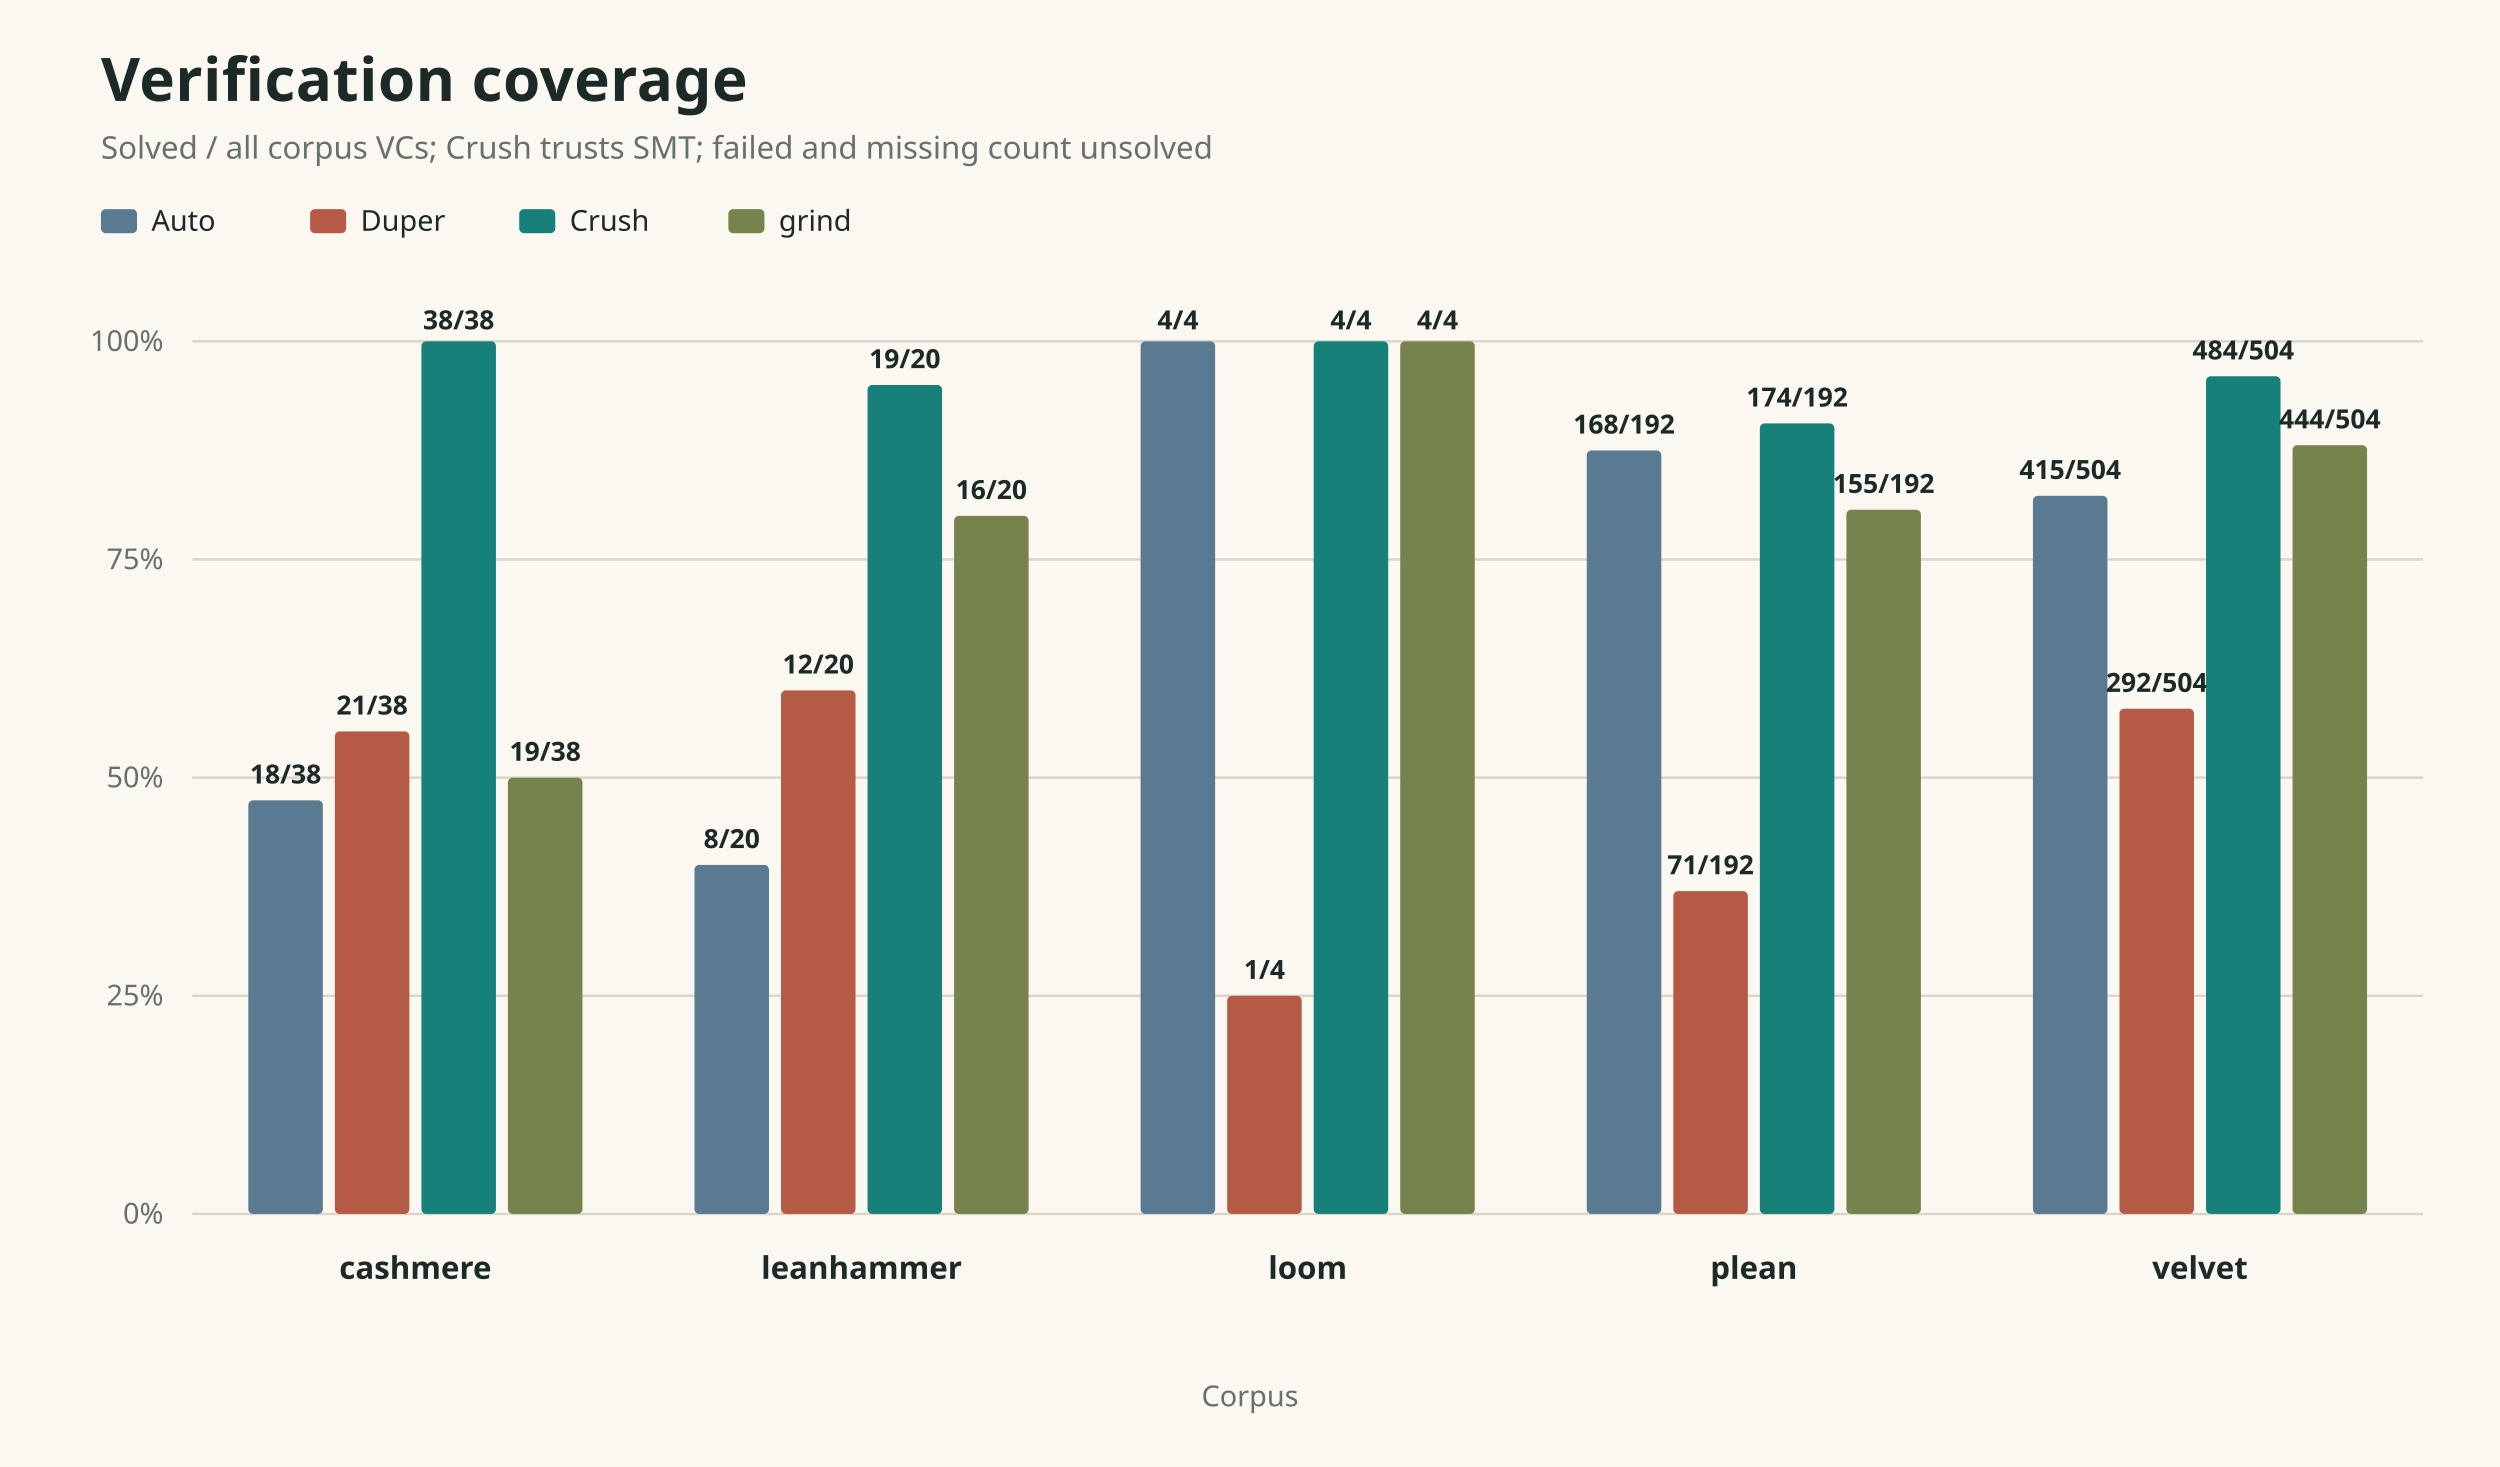
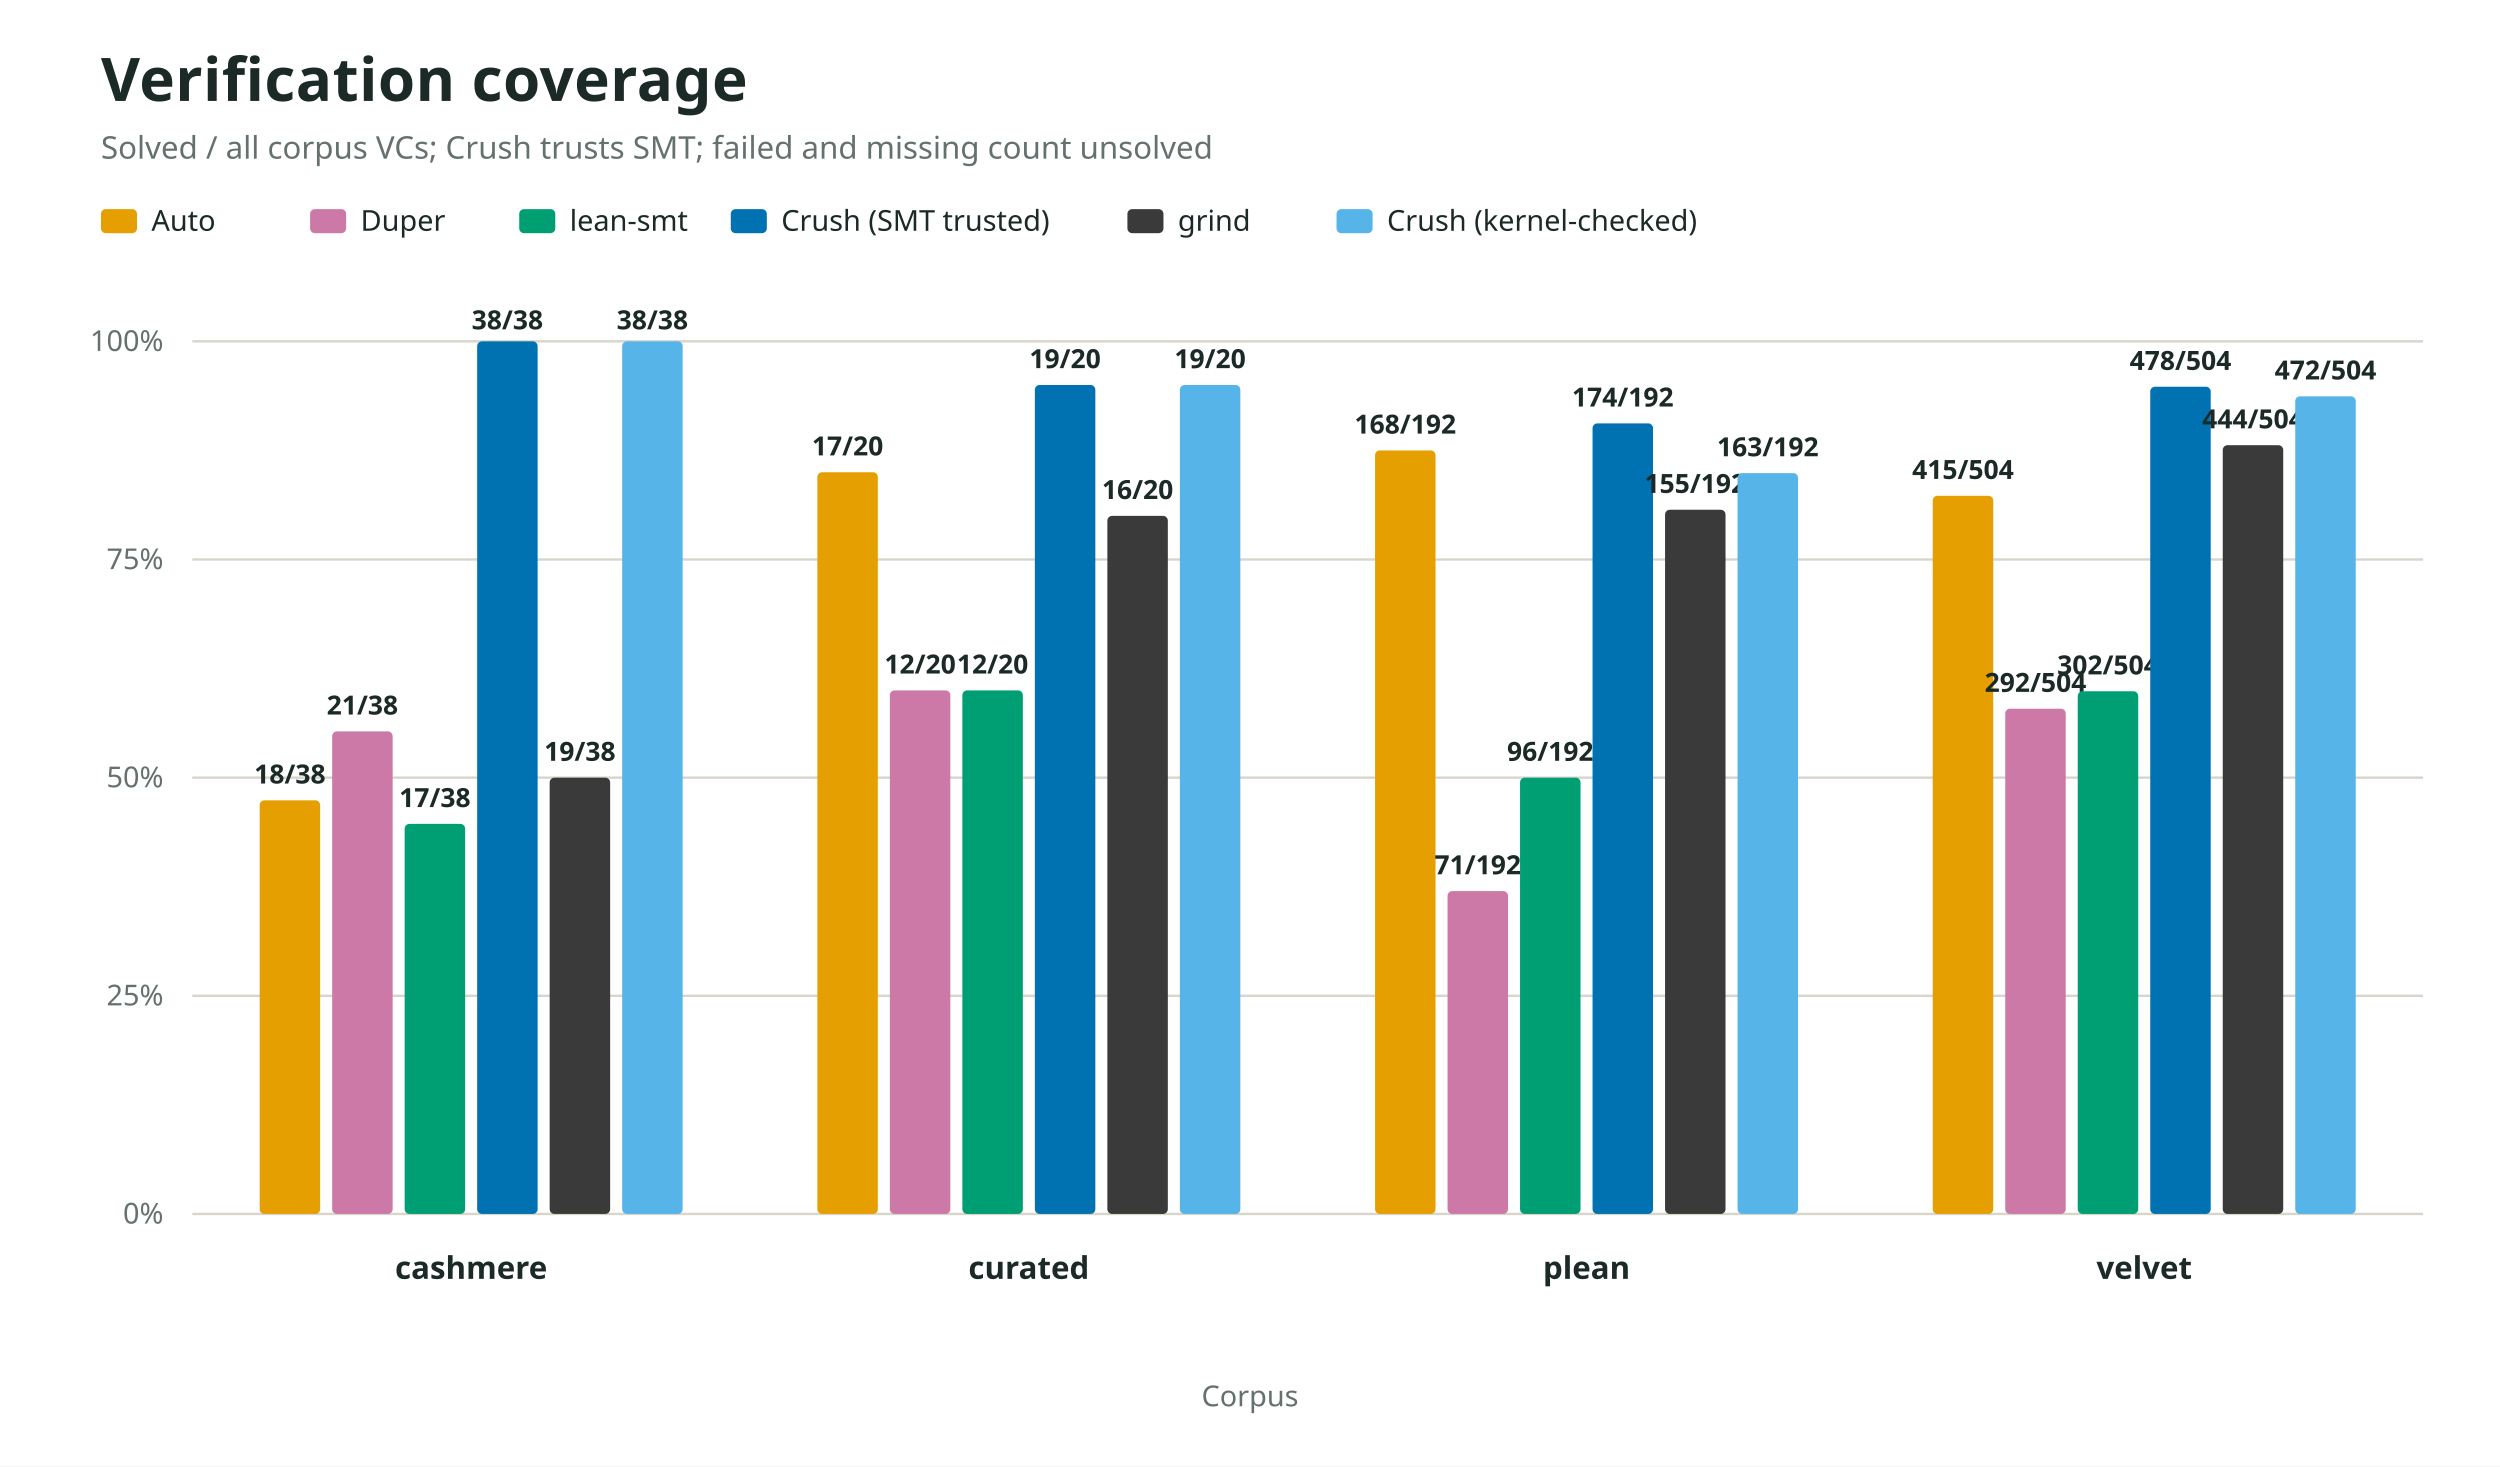
<svg xmlns="http://www.w3.org/2000/svg" viewBox="0 0 1040 610" role="img" aria-labelledby="title description">
  <style>
text { fill: #1B2927; font-family: 'Avenir Next', 'IBM Plex Sans', sans-serif; }
.title { font-size: 25px; font-weight: 700; letter-spacing: .2px; }
.subtitle { fill: #64716E; font-size: 13px; }
.axis { fill: #64716E; font-size: 12px; }
.label { font-size: 13px; font-weight: 600; }
.value { font-size: 11px; font-weight: 600; }
.legend { font-size: 12px; }
.grid { stroke: #D9D5CB; stroke-width: 1; }
.axis-line { stroke: #64716E; stroke-width: 1.2; }
</style>
-   <rect width="1040" height="610" fill="#FBF8F1" />
+   <rect width="1040" height="610" fill="#FFFFFF" />
  <text x="42.00" y="42.00" text-anchor="start" class="title">Verification coverage</text>
  <text x="42.00" y="66.00" text-anchor="start" class="subtitle">Solved / all corpus VCs; Crush trusts SMT; failed and missing count unsolved</text>
-   <rect x="42.00" y="87.00" width="15.00" height="10.00" rx="2.00" fill="#597A91" opacity="1.000" />
+   <rect x="42.00" y="87.00" width="15.00" height="10.00" rx="2.00" fill="#E69F00" opacity="1.000" />
  <text x="63.00" y="96.00" text-anchor="start" class="legend">Auto</text>
-   <rect x="129.00" y="87.00" width="15.00" height="10.00" rx="2.00" fill="#B55B45" opacity="1.000" />
+   <rect x="129.00" y="87.00" width="15.00" height="10.00" rx="2.00" fill="#CC79A7" opacity="1.000" />
  <text x="150.00" y="96.00" text-anchor="start" class="legend">Duper</text>
-   <rect x="216.00" y="87.00" width="15.00" height="10.00" rx="2.00" fill="#178078" opacity="1.000" />
-   <text x="237.00" y="96.00" text-anchor="start" class="legend">Crush</text>
-   <rect x="303.00" y="87.00" width="15.00" height="10.00" rx="2.00" fill="#77834D" opacity="1.000" />
-   <text x="324.00" y="96.00" text-anchor="start" class="legend">grind</text>
+   <rect x="216.00" y="87.00" width="15.00" height="10.00" rx="2.00" fill="#009E73" opacity="1.000" />
+   <text x="237.00" y="96.00" text-anchor="start" class="legend">lean-smt</text>
+   <rect x="304.00" y="87.00" width="15.00" height="10.00" rx="2.00" fill="#0072B2" opacity="1.000" />
+   <text x="325.00" y="96.00" text-anchor="start" class="legend">Crush (SMT trusted)</text>
+   <rect x="469.00" y="87.00" width="15.00" height="10.00" rx="2.00" fill="#3A3A3A" opacity="1.000" />
+   <text x="490.00" y="96.00" text-anchor="start" class="legend">grind</text>
+   <rect x="556.00" y="87.00" width="15.00" height="10.00" rx="2.00" fill="#56B4E9" opacity="1.000" />
+   <text x="577.00" y="96.00" text-anchor="start" class="legend">Crush (kernel-checked)</text>
  <line x1="80.00" y1="505.00" x2="1008.00" y2="505.00" class="grid" />
  <text x="68.00" y="509.00" text-anchor="end" class="axis">0%</text>
  <line x1="80.00" y1="414.25" x2="1008.00" y2="414.25" class="grid" />
  <text x="68.00" y="418.25" text-anchor="end" class="axis">25%</text>
  <line x1="80.00" y1="323.50" x2="1008.00" y2="323.50" class="grid" />
  <text x="68.00" y="327.50" text-anchor="end" class="axis">50%</text>
  <line x1="80.00" y1="232.75" x2="1008.00" y2="232.75" class="grid" />
  <text x="68.00" y="236.75" text-anchor="end" class="axis">75%</text>
  <line x1="80.00" y1="142.00" x2="1008.00" y2="142.00" class="grid" />
  <text x="68.00" y="146.00" text-anchor="end" class="axis">100%</text>
-   <rect x="103.30" y="332.94" width="31.00" height="172.06" rx="2.00" fill="#597A91" opacity="1.000" />
-   <text x="118.80" y="325.94" text-anchor="middle" class="value">18/38</text>
-   <rect x="139.30" y="304.26" width="31.00" height="200.74" rx="2.00" fill="#B55B45" opacity="1.000" />
-   <text x="154.80" y="297.26" text-anchor="middle" class="value">21/38</text>
-   <rect x="175.30" y="142.00" width="31.00" height="363.00" rx="2.00" fill="#178078" opacity="1.000" />
-   <text x="190.80" y="137.00" text-anchor="middle" class="value">38/38</text>
-   <rect x="211.30" y="323.50" width="31.00" height="181.50" rx="2.00" fill="#77834D" opacity="1.000" />
-   <text x="226.80" y="316.50" text-anchor="middle" class="value">19/38</text>
-   <text x="172.80" y="532.00" text-anchor="middle" class="label">cashmere</text>
-   <rect x="288.90" y="359.80" width="31.00" height="145.20" rx="2.00" fill="#597A91" opacity="1.000" />
-   <text x="304.40" y="352.80" text-anchor="middle" class="value">8/20</text>
-   <rect x="324.90" y="287.20" width="31.00" height="217.80" rx="2.00" fill="#B55B45" opacity="1.000" />
-   <text x="340.40" y="280.20" text-anchor="middle" class="value">12/20</text>
-   <rect x="360.90" y="160.15" width="31.00" height="344.85" rx="2.00" fill="#178078" opacity="1.000" />
-   <text x="376.40" y="153.15" text-anchor="middle" class="value">19/20</text>
-   <rect x="396.90" y="214.60" width="31.00" height="290.40" rx="2.00" fill="#77834D" opacity="1.000" />
-   <text x="412.40" y="207.60" text-anchor="middle" class="value">16/20</text>
-   <text x="358.40" y="532.00" text-anchor="middle" class="label">leanhammer</text>
-   <rect x="474.50" y="142.00" width="31.00" height="363.00" rx="2.00" fill="#597A91" opacity="1.000" />
-   <text x="490.00" y="137.00" text-anchor="middle" class="value">4/4</text>
-   <rect x="510.50" y="414.25" width="31.00" height="90.75" rx="2.00" fill="#B55B45" opacity="1.000" />
-   <text x="526.00" y="407.25" text-anchor="middle" class="value">1/4</text>
-   <rect x="546.50" y="142.00" width="31.00" height="363.00" rx="2.00" fill="#178078" opacity="1.000" />
-   <text x="562.00" y="137.00" text-anchor="middle" class="value">4/4</text>
-   <rect x="582.50" y="142.00" width="31.00" height="363.00" rx="2.00" fill="#77834D" opacity="1.000" />
-   <text x="598.00" y="137.00" text-anchor="middle" class="value">4/4</text>
-   <text x="544.00" y="532.00" text-anchor="middle" class="label">loom</text>
-   <rect x="660.10" y="187.38" width="31.00" height="317.62" rx="2.00" fill="#597A91" opacity="1.000" />
-   <text x="675.60" y="180.38" text-anchor="middle" class="value">168/192</text>
-   <rect x="696.10" y="370.69" width="31.00" height="134.31" rx="2.00" fill="#B55B45" opacity="1.000" />
-   <text x="711.60" y="363.69" text-anchor="middle" class="value">71/192</text>
-   <rect x="732.10" y="176.12" width="31.00" height="328.88" rx="2.00" fill="#178078" opacity="1.000" />
-   <text x="747.60" y="169.12" text-anchor="middle" class="value">174/192</text>
-   <rect x="768.10" y="212.06" width="31.00" height="292.94" rx="2.00" fill="#77834D" opacity="1.000" />
-   <text x="783.60" y="205.06" text-anchor="middle" class="value">155/192</text>
-   <text x="729.60" y="532.00" text-anchor="middle" class="label">plean</text>
-   <rect x="845.70" y="206.25" width="31.00" height="298.75" rx="2.00" fill="#597A91" opacity="1.000" />
-   <text x="861.20" y="199.25" text-anchor="middle" class="value">415/504</text>
-   <rect x="881.70" y="294.82" width="31.00" height="210.18" rx="2.00" fill="#B55B45" opacity="1.000" />
-   <text x="897.20" y="287.82" text-anchor="middle" class="value">292/504</text>
-   <rect x="917.70" y="156.52" width="31.00" height="348.48" rx="2.00" fill="#178078" opacity="1.000" />
-   <text x="933.20" y="149.52" text-anchor="middle" class="value">484/504</text>
-   <rect x="953.70" y="185.20" width="31.00" height="319.80" rx="2.00" fill="#77834D" opacity="1.000" />
-   <text x="969.20" y="178.20" text-anchor="middle" class="value">444/504</text>
-   <text x="915.20" y="532.00" text-anchor="middle" class="label">velvet</text>
+   <rect x="108.02" y="332.94" width="25.16" height="172.06" rx="2.00" fill="#E69F00" opacity="1.000" />
+   <text x="120.60" y="325.94" text-anchor="middle" class="value">18/38</text>
+   <rect x="138.18" y="304.26" width="25.16" height="200.74" rx="2.00" fill="#CC79A7" opacity="1.000" />
+   <text x="150.76" y="297.26" text-anchor="middle" class="value">21/38</text>
+   <rect x="168.34" y="342.74" width="25.16" height="162.26" rx="2.00" fill="#009E73" opacity="1.000" />
+   <text x="180.92" y="335.74" text-anchor="middle" class="value">17/38</text>
+   <rect x="198.50" y="142.00" width="25.16" height="363.00" rx="2.00" fill="#0072B2" opacity="1.000" />
+   <text x="211.08" y="137.00" text-anchor="middle" class="value">38/38</text>
+   <rect x="228.66" y="323.50" width="25.16" height="181.50" rx="2.00" fill="#3A3A3A" opacity="1.000" />
+   <text x="241.24" y="316.50" text-anchor="middle" class="value">19/38</text>
+   <rect x="258.82" y="142.00" width="25.16" height="363.00" rx="2.00" fill="#56B4E9" opacity="1.000" />
+   <text x="271.40" y="137.00" text-anchor="middle" class="value">38/38</text>
+   <text x="196.00" y="532.00" text-anchor="middle" class="label">cashmere</text>
+   <rect x="340.02" y="196.45" width="25.16" height="308.55" rx="2.00" fill="#E69F00" opacity="1.000" />
+   <text x="352.60" y="189.45" text-anchor="middle" class="value">17/20</text>
+   <rect x="370.18" y="287.20" width="25.16" height="217.80" rx="2.00" fill="#CC79A7" opacity="1.000" />
+   <text x="382.76" y="280.20" text-anchor="middle" class="value">12/20</text>
+   <rect x="400.34" y="287.20" width="25.16" height="217.80" rx="2.00" fill="#009E73" opacity="1.000" />
+   <text x="412.92" y="280.20" text-anchor="middle" class="value">12/20</text>
+   <rect x="430.50" y="160.15" width="25.16" height="344.85" rx="2.00" fill="#0072B2" opacity="1.000" />
+   <text x="443.08" y="153.15" text-anchor="middle" class="value">19/20</text>
+   <rect x="460.66" y="214.60" width="25.16" height="290.40" rx="2.00" fill="#3A3A3A" opacity="1.000" />
+   <text x="473.24" y="207.60" text-anchor="middle" class="value">16/20</text>
+   <rect x="490.82" y="160.15" width="25.16" height="344.85" rx="2.00" fill="#56B4E9" opacity="1.000" />
+   <text x="503.40" y="153.15" text-anchor="middle" class="value">19/20</text>
+   <text x="428.00" y="532.00" text-anchor="middle" class="label">curated</text>
+   <rect x="572.02" y="187.38" width="25.16" height="317.62" rx="2.00" fill="#E69F00" opacity="1.000" />
+   <text x="584.60" y="180.38" text-anchor="middle" class="value">168/192</text>
+   <rect x="602.18" y="370.69" width="25.16" height="134.31" rx="2.00" fill="#CC79A7" opacity="1.000" />
+   <text x="614.76" y="363.69" text-anchor="middle" class="value">71/192</text>
+   <rect x="632.34" y="323.50" width="25.16" height="181.50" rx="2.00" fill="#009E73" opacity="1.000" />
+   <text x="644.92" y="316.50" text-anchor="middle" class="value">96/192</text>
+   <rect x="662.50" y="176.12" width="25.16" height="328.88" rx="2.00" fill="#0072B2" opacity="1.000" />
+   <text x="675.08" y="169.12" text-anchor="middle" class="value">174/192</text>
+   <rect x="692.66" y="212.06" width="25.16" height="292.94" rx="2.00" fill="#3A3A3A" opacity="1.000" />
+   <text x="705.24" y="205.06" text-anchor="middle" class="value">155/192</text>
+   <rect x="722.82" y="196.81" width="25.16" height="308.19" rx="2.00" fill="#56B4E9" opacity="1.000" />
+   <text x="735.40" y="189.81" text-anchor="middle" class="value">163/192</text>
+   <text x="660.00" y="532.00" text-anchor="middle" class="label">plean</text>
+   <rect x="804.02" y="206.25" width="25.16" height="298.75" rx="2.00" fill="#E69F00" opacity="1.000" />
+   <text x="816.60" y="199.25" text-anchor="middle" class="value">415/504</text>
+   <rect x="834.18" y="294.82" width="25.16" height="210.18" rx="2.00" fill="#CC79A7" opacity="1.000" />
+   <text x="846.76" y="287.82" text-anchor="middle" class="value">292/504</text>
+   <rect x="864.34" y="287.56" width="25.16" height="217.44" rx="2.00" fill="#009E73" opacity="1.000" />
+   <text x="876.92" y="280.56" text-anchor="middle" class="value">302/504</text>
+   <rect x="894.50" y="160.88" width="25.16" height="344.12" rx="2.00" fill="#0072B2" opacity="1.000" />
+   <text x="907.08" y="153.88" text-anchor="middle" class="value">478/504</text>
+   <rect x="924.66" y="185.20" width="25.16" height="319.80" rx="2.00" fill="#3A3A3A" opacity="1.000" />
+   <text x="937.24" y="178.20" text-anchor="middle" class="value">444/504</text>
+   <rect x="954.82" y="164.87" width="25.16" height="340.13" rx="2.00" fill="#56B4E9" opacity="1.000" />
+   <text x="967.40" y="157.87" text-anchor="middle" class="value">472/504</text>
+   <text x="892.00" y="532.00" text-anchor="middle" class="label">velvet</text>
  <text x="520.00" y="585.00" text-anchor="middle" class="axis">Corpus</text>
</svg>
